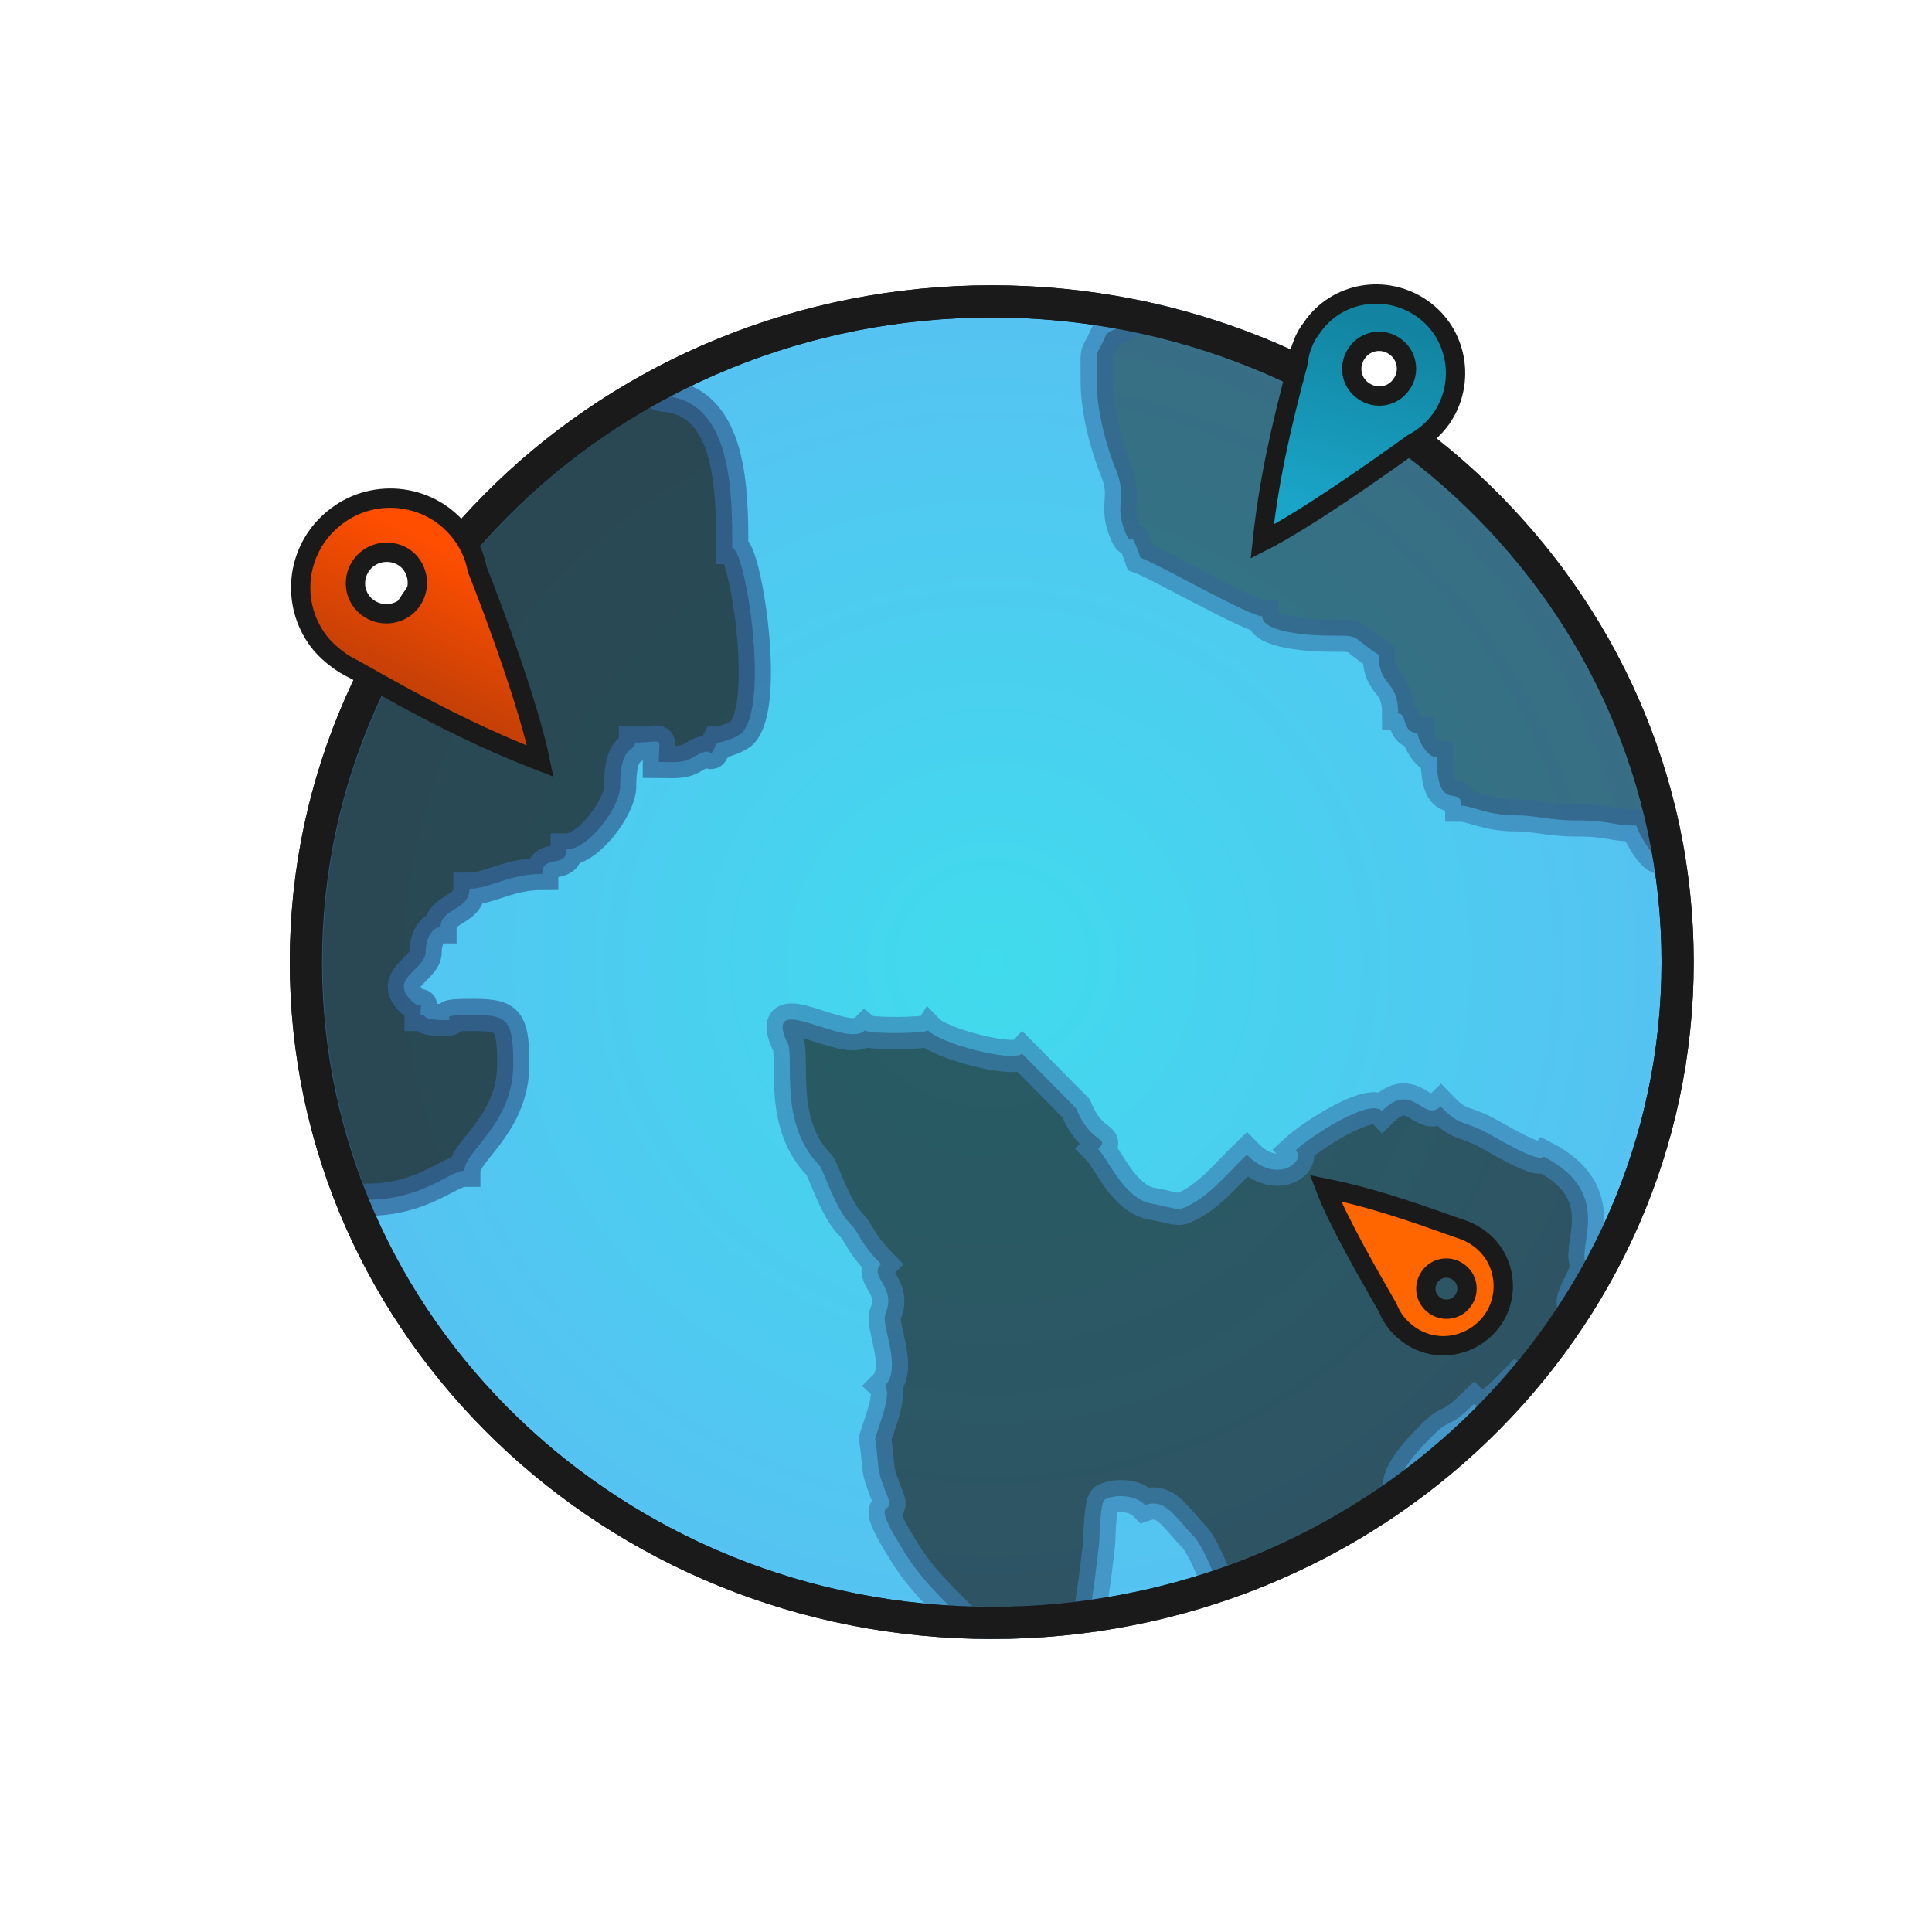
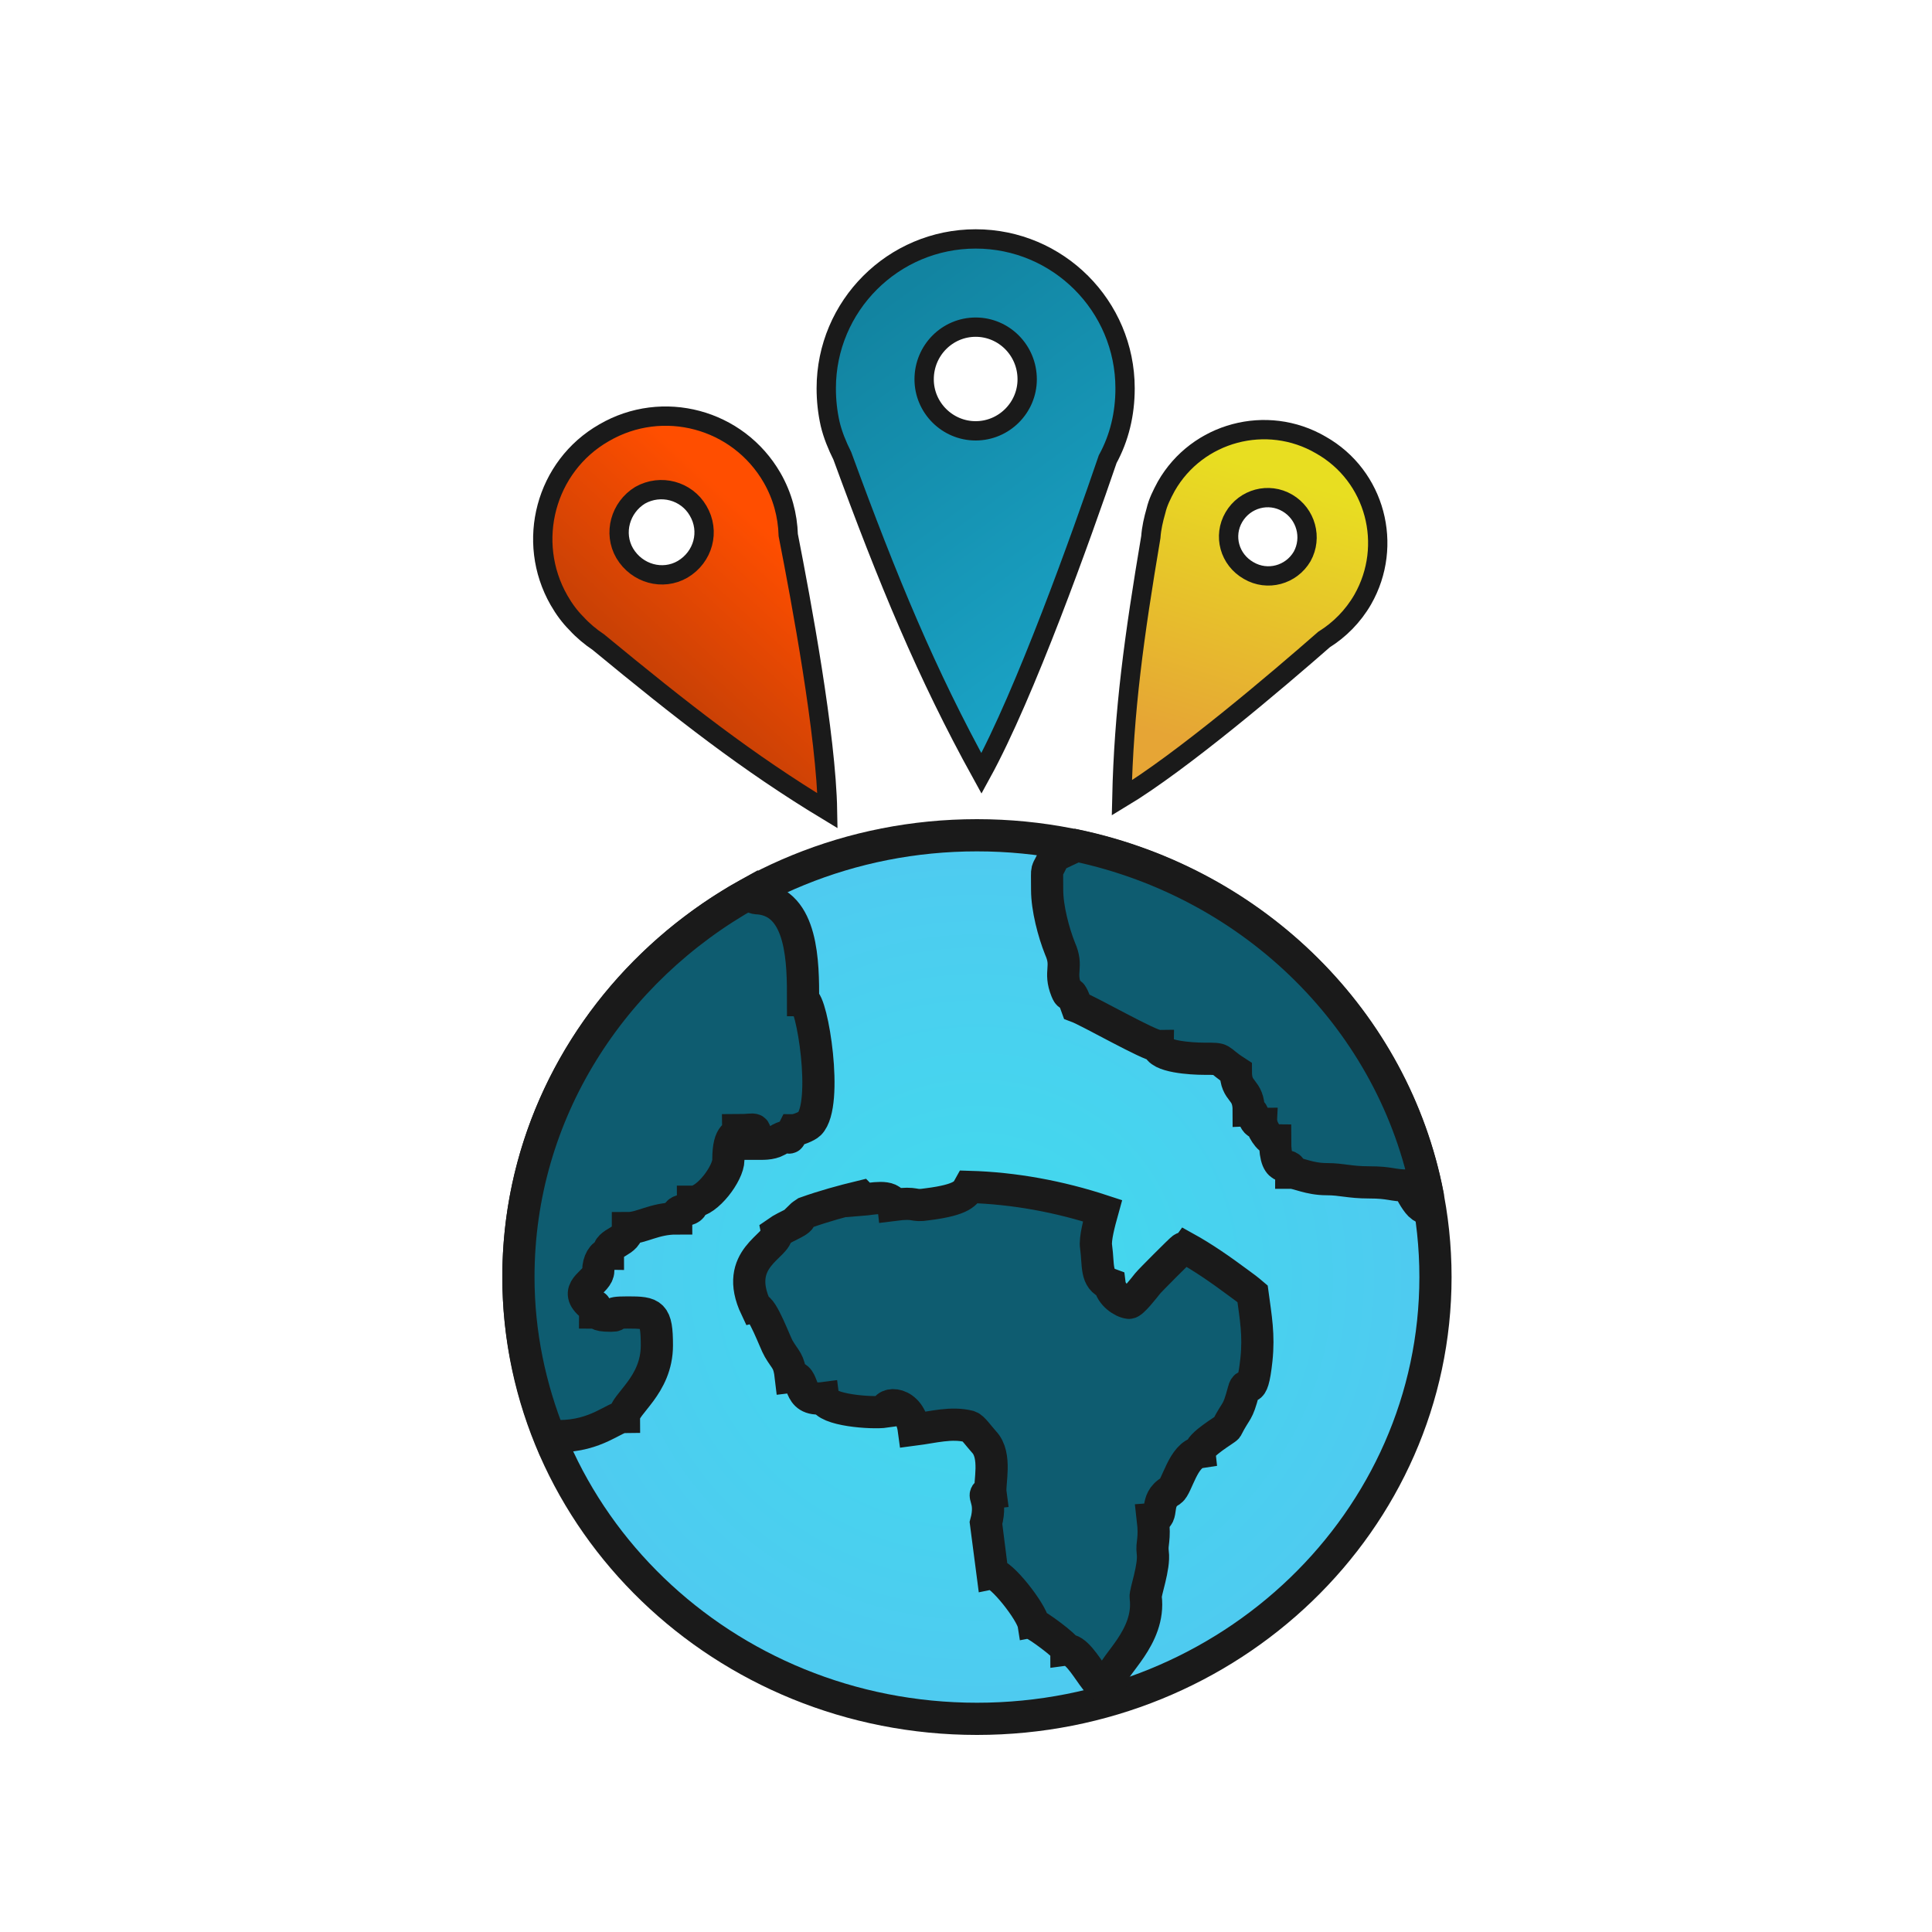
<svg xmlns="http://www.w3.org/2000/svg" xml:space="preserve" width="300px" height="300px" version="1.1" style="shape-rendering:geometricPrecision; text-rendering:geometricPrecision; image-rendering:optimizeQuality; fill-rule:evenodd; clip-rule:evenodd" viewBox="0 0 3000 3000">
  <defs>
    <style type="text/css">
   
-     .str2 {stroke:#336699;stroke-width:49.996;stroke-opacity:0.502}
-     .str1 {stroke:#3B80B1;stroke-width:49.996;stroke-opacity:0.651}
-     .str3 {stroke:#336699;stroke-width:49.996;stroke-opacity:0.729}
    .str0 {stroke:#1A1A1A;stroke-width:49.996}
-     .str4 {stroke:#1A1A1A;stroke-width:29.988}
+     .str1 {stroke:#1A1A1A;stroke-width:29.988}
    .fil0 {fill:none}
-     .fil5 {fill:#FF6600}
-     .fil3 {fill:#1A1A1A;fill-opacity:0.502}
-     .fil2 {fill:#1A1A1A;fill-opacity:0.651}
-     .fil4 {fill:#1A1A1A;fill-opacity:0.729}
-     .fil7 {fill:url(#id0)}
-     .fil6 {fill:url(#id1)}
-     .fil1 {fill:url(#id2)}
+     .fil2 {fill:#0E5C70}
+     .fil5 {fill:url(#id0)}
+     .fil4 {fill:url(#id1)}
+     .fil3 {fill:url(#id2)}
+     .fil1 {fill:url(#id3)}
   
  </style>
-     <linearGradient id="id0" gradientUnits="userSpaceOnUse" x1="2068.29" y1="791.882" x2="2151.37" y2="504.969">
+     <linearGradient id="id0" gradientUnits="userSpaceOnUse" x1="1715.74" y1="1060.65" x2="1314.54" y2="511.654">
      <stop offset="0" style="stop-opacity:1; stop-color:#1AA4C7" />
      <stop offset="1" style="stop-opacity:1; stop-color:#1284A1" />
    </linearGradient>
-     <linearGradient id="id1" gradientUnits="userSpaceOnUse" x1="710.008" y1="858.295" x2="595.937" y2="1097.02">
+     <linearGradient id="id1" gradientUnits="userSpaceOnUse" x1="1185.63" y1="819.602" x2="942.248" y2="1085.16">
      <stop offset="0" style="stop-opacity:1; stop-color:#FF4E00" />
      <stop offset="1" style="stop-opacity:1; stop-color:#BA3D07" />
    </linearGradient>
-     <radialGradient id="id2" gradientUnits="userSpaceOnUse" gradientTransform="matrix(0.999999 -0 -0 0.963808 0 54)" cx="1540.36" cy="1493.76" r="1104.99" fx="1540.36" fy="1493.76">
+     <linearGradient id="id2" gradientUnits="userSpaceOnUse" x1="1876.69" y1="1162.24" x2="2005.22" y2="743.87">
+       <stop offset="0" style="stop-opacity:1; stop-color:#E6A535" />
+       <stop offset="1" style="stop-opacity:1; stop-color:#E8DE21" />
+     </linearGradient>
+     <radialGradient id="id3" gradientUnits="userSpaceOnUse" gradientTransform="matrix(0.999999 -0 -0 0.963807 0 72)" cx="1517.42" cy="1983.21" r="1104.99" fx="1517.42" fy="1983.21">
      <stop offset="0" style="stop-opacity:1; stop-color:#40DBED" />
      <stop offset="1" style="stop-opacity:1; stop-color:#57C1F2" />
    </radialGradient>
  </defs>
  <g id="Layer_x0020_1">
    <path class="fil0" d="M10 10l3000 0 0 2980c0,11 -9,20 -20,20l-2960 0c-11,0 -20,-9 -20,-20l0 -2980z" />
-     <ellipse class="fil1 str0" cx="1540" cy="1494" rx="1065" ry="1026" />
-     <path class="fil2 str1" d="M2440 2043c-25,37 -52,73 -81,107 -2,-1 -4,-2 -7,-5 -14,14 -46,52 -63,35 -42,41 -36,21 -63,48 -60,59 -55,77 -53,91 -85,61 -179,109 -281,143 -10,-25 -25,-62 -38,-76 -30,-31 -44,-60 -76,-49 -17,-18 -51,-16 -63,-8 -6,4 -8,53 -8,63 0,8 -13,109 -15,112 -1,2 -2,4 -3,6 -49,6 -98,10 -149,10 -13,0 -27,-1 -41,-1 -39,-40 -70,-67 -99,-116 -52,-84 -9,-47 -21,-77 -21,-53 -12,-39 -20,-91 -1,-5 28,-70 15,-83 28,-28 -7,-95 1,-112 18,-43 -27,-57 -7,-77 -36,-37 -31,-46 -48,-63 -23,-23 -42,-85 -48,-91 -67,-68 -35,-176 -51,-193 -34,-79 93,13 122,-16 7,6 94,5 98,0 20,21 132,50 146,36 8,8 83,84 84,85 23,57 54,44 34,63 16,16 40,77 83,85 20,3 40,11 49,7 39,-16 65,-50 99,-83 47,48 93,10 76,-7 24,-22 114,-81 134,-61 48,-48 64,19 91,-7 27,28 31,22 62,36 13,5 87,53 98,42 115,59 46,146 68,169 -10,29 -29,54 -21,62 -1,5 -3,10 -4,16z" />
-     <path class="fil3 str2" d="M1771 492c414,88 737,409 816,812l-1 0c0,71 -45,-16 -45,-22 -39,0 -40,-8 -91,-8 -46,0 -63,-8 -98,-8 -41,0 -68,-15 -83,-15 0,-34 -38,15 -38,-75 -16,0 -30,-30 -30,-38 -25,0 -15,-30 -30,-30 0,-54 -30,-40 -30,-91 -46,-30 -25,-30 -76,-30 -26,0 -105,-4 -105,-30 -20,0 -161,-81 -189,-91 -19,-55 -12,-12 -23,-38 -19,-45 3,-53 -15,-98 -15,-36 -30,-93 -30,-136 0,-63 -3,-33 15,-75 1,-3 28,-15 53,-27z" />
-     <path class="fil4 str3" d="M548 1866c-46,-115 -72,-241 -72,-372 0,-381 216,-714 536,-891 3,6 10,11 23,12 102,11 102,151 102,236 20,0 59,242 15,287 -6,6 -29,15 -38,15 -18,35 1,-1 -38,23 -16,10 -35,7 -53,7 0,-42 10,-30 -37,-30 0,16 -23,1 -23,68 0,32 -49,98 -83,98 0,30 -38,7 -38,38 -52,0 -82,23 -113,23 0,34 -45,30 -45,60 -13,0 -23,17 -23,38 0,27 -57,41 -23,75 21,21 15,-7 15,23 13,0 -2,8 38,8 24,0 -20,-8 38,-8 57,0 68,3 68,76 0,94 -76,135 -76,166 -23,0 -65,45 -151,45 -4,0 -12,1 -22,3z" />
-     <ellipse class="fil0 str0" cx="1540" cy="1494" rx="1065" ry="1026" />
-     <path class="fil5 str4" d="M2312 2057c-34,39 -92,44 -131,10 -12,-10 -21,-23 -26,-36 -25,-44 -77,-133 -97,-186 69,14 128,34 206,62 6,2 13,4 20,8 6,3 12,7 18,12 39,33 43,92 10,130zm-42 -35c-11,13 -31,15 -45,3 -13,-11 -15,-31 -3,-45 11,-13 31,-15 45,-3 13,11 15,31 3,45z" />
-     <path class="fil6 str4" d="M517 806c58,-49 146,-42 195,17 15,18 25,39 29,61 28,70 81,215 98,298 -98,-38 -181,-81 -288,-142 -10,-5 -19,-10 -28,-17 -8,-6 -16,-13 -24,-22 -49,-59 -41,-146 18,-195zm52 63c20,-17 51,-15 68,5 17,21 14,51 -6,68 -21,17 -51,14 -68,-6 -17,-20 -14,-50 6,-67z" />
-     <path class="fil7 str4" d="M2208 479c55,38 69,115 30,171 -12,17 -28,30 -45,39 -54,39 -166,118 -233,152 10,-93 28,-174 56,-279 1,-10 3,-19 7,-28 3,-9 8,-17 14,-25 38,-56 115,-69 171,-30zm-42 59c19,13 24,40 10,59 -13,19 -39,24 -59,10 -19,-13 -24,-39 -10,-59 13,-19 40,-24 59,-10z" />
+     <ellipse class="fil1 str0" cx="1517" cy="1983" rx="712" ry="686" />
+     <path class="fil2 str0" d="M1672 1313c277,59 493,273 545,543l0 0c0,48 -30,-11 -30,-15 -26,0 -27,-5 -61,-5 -31,0 -42,-5 -66,-5 -27,0 -45,-10 -55,-10 0,-23 -25,10 -25,-50 -11,0 -21,-21 -21,-26 -16,0 -9,-20 -20,-20 0,-36 -20,-27 -20,-61 -31,-20 -16,-20 -50,-20 -18,0 -71,-3 -71,-20 -13,0 -107,-54 -126,-61 -13,-37 -9,-8 -16,-25 -12,-30 3,-36 -10,-65 -10,-25 -20,-63 -20,-91 0,-43 -2,-22 10,-51 1,-2 19,-10 36,-18z" />
+     <path class="fil2 str0" d="M854 2232c-31,-77 -49,-161 -49,-249 0,-255 145,-477 359,-596 2,5 6,8 15,8 68,7 68,101 68,158 14,0 40,162 10,192 -4,4 -19,10 -25,10 -12,24 1,0 -25,16 -11,6 -23,5 -35,5 0,-29 6,-21 -26,-21 0,11 -15,1 -15,46 0,21 -33,65 -55,65 0,21 -26,5 -26,26 -34,0 -54,15 -75,15 0,23 -31,20 -31,40 -8,0 -15,12 -15,26 0,18 -38,27 -15,50 14,14 10,-5 10,15 9,0 -2,5 25,5 17,0 -13,-5 26,-5 38,0 45,2 45,51 0,63 -51,91 -51,111 -15,0 -43,30 -101,30 -2,0 -8,1 -14,2z" />
+     <path class="fil3 str1" d="M2051 691c85,48 113,156 65,240 -15,26 -36,47 -60,62 -72,63 -221,190 -314,246 3,-134 19,-251 45,-405 1,-14 4,-27 8,-41 3,-13 9,-25 16,-38 48,-84 156,-113 240,-64zm-52 90c29,17 39,54 23,83 -17,29 -54,39 -83,22 -30,-17 -40,-54 -23,-83 17,-29 54,-39 83,-22z" />
+     <path class="fil4 str1" d="M938 672c91,-53 208,-22 261,70 16,28 24,58 25,89 20,102 59,311 61,428 -124,-75 -225,-154 -356,-262 -12,-8 -24,-18 -34,-29 -10,-10 -19,-22 -27,-36 -52,-91 -21,-208 70,-260zm56 97c32,-18 72,-7 90,24 19,32 8,72 -24,91 -31,18 -71,7 -90,-25 -18,-31 -7,-71 24,-90z" />
+     <path class="fil2 str0" d="M1251 1883c28,-10 57,-18 86,-25 1,1 2,3 2,5 13,-1 46,-9 48,8 39,-5 28,3 53,-1 56,-7 60,-18 65,-27 70,2 140,15 207,37 -5,18 -12,44 -10,56 4,29 -1,50 21,58 2,16 20,28 30,29 5,1 25,-25 29,-30 4,-5 52,-53 54,-54 1,-1 3,-1 4,-2 29,16 56,35 83,55 7,5 15,11 22,17 5,37 10,64 6,102 -7,66 -15,28 -20,49 -10,37 -10,26 -26,57 -2,3 -43,26 -42,38 -26,4 -35,53 -45,60 -27,15 -9,41 -28,43 4,34 -2,37 0,53 3,22 -12,62 -11,69 8,63 -53,107 -51,123 -14,56 -44,-44 -72,-41 0,-6 -47,-40 -51,-40 -3,-19 -51,-80 -64,-78 -1,-7 -10,-79 -10,-79 11,-40 -11,-45 7,-47 -2,-15 10,-58 -10,-79 -9,-10 -17,-22 -23,-24 -28,-7 -55,1 -86,5 -6,-45 -46,-44 -44,-28 -21,3 -93,-2 -96,-21 -45,6 -26,-36 -51,-33 -3,-26 -8,-25 -19,-44 -5,-8 -25,-64 -35,-63 -37,-78 35,-96 32,-117 17,-12 38,-17 37,-25 2,-2 5,-4 8,-6z" />
+     <path class="fil5 str1" d="M1515 371c128,0 232,104 232,232 0,40 -9,77 -27,110 -41,120 -128,364 -196,488 -85,-154 -145,-299 -216,-493 -8,-16 -15,-33 -19,-50 -4,-18 -6,-36 -6,-55 0,-128 104,-232 232,-232zm0 137c44,0 80,36 80,81 0,44 -36,80 -80,80 -44,0 -80,-36 -80,-80 0,-45 36,-81 80,-81z" />
  </g>
</svg>
